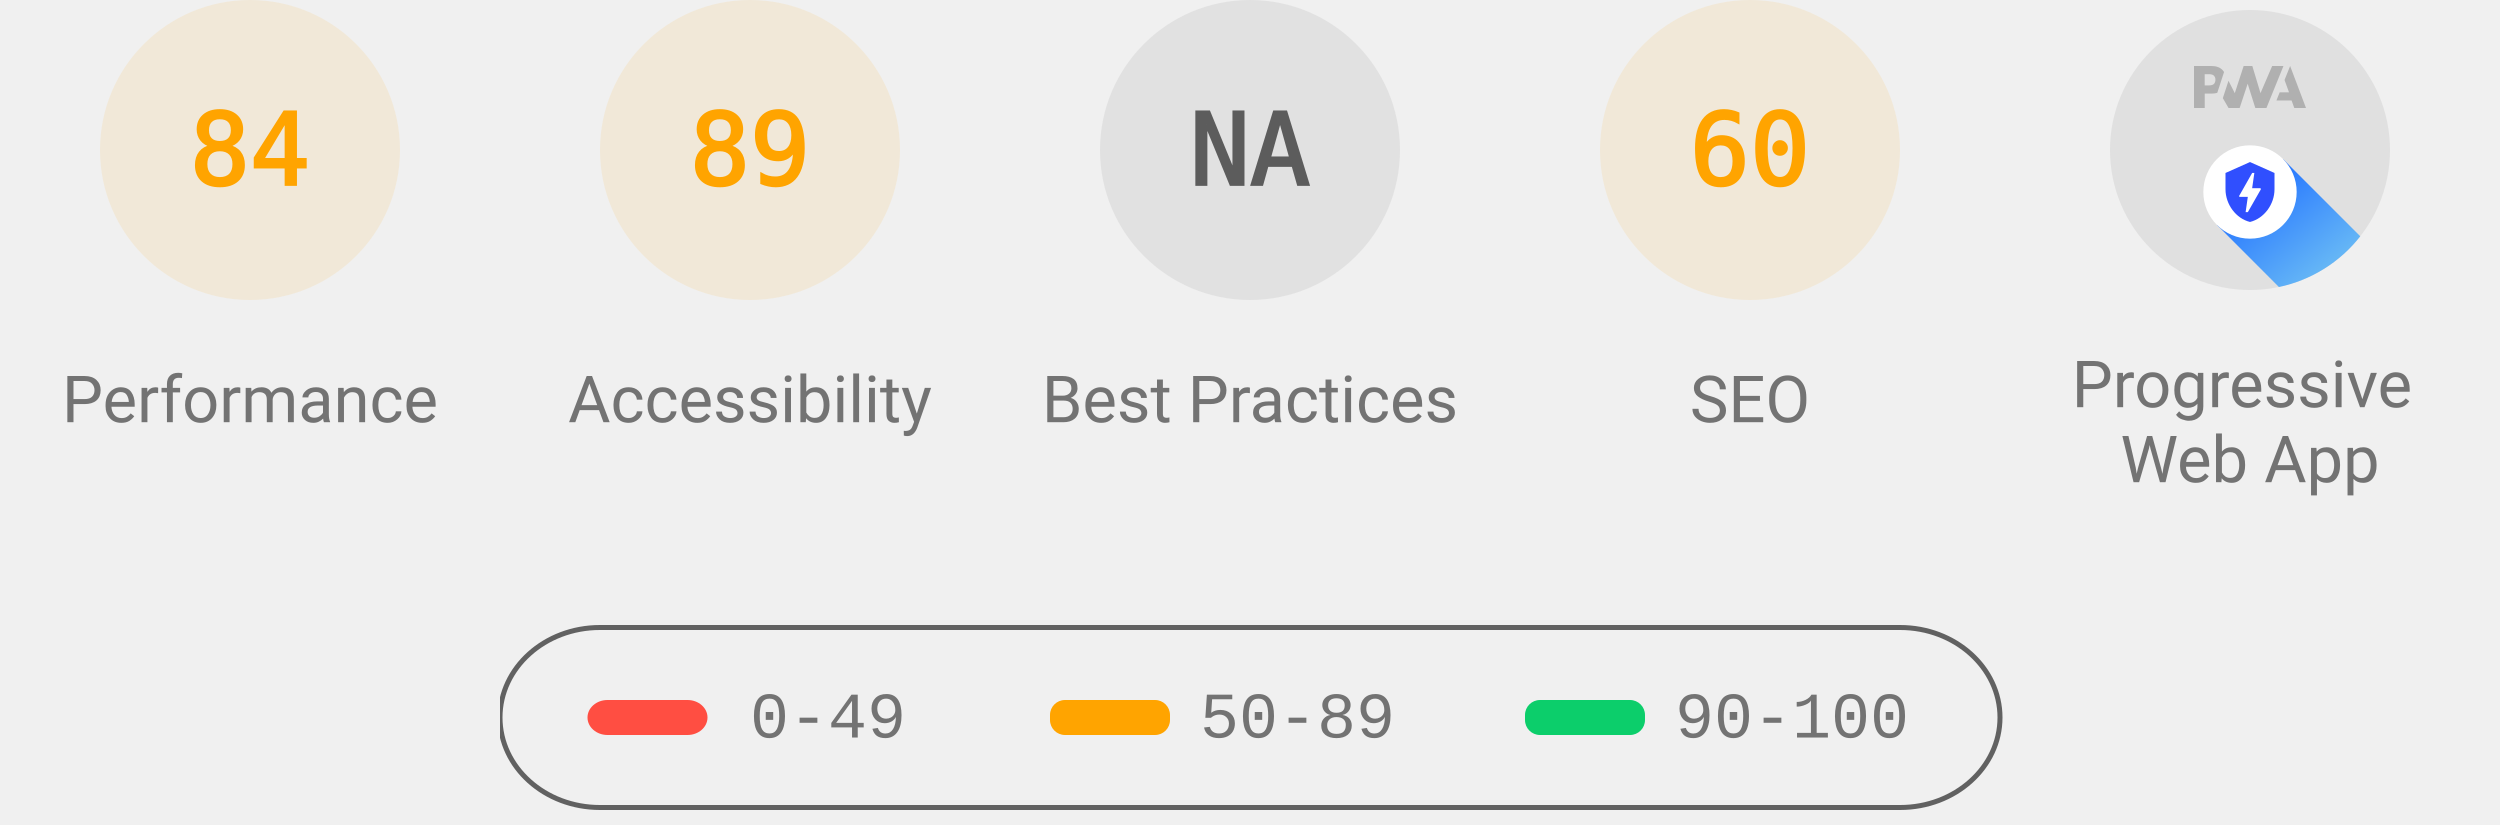
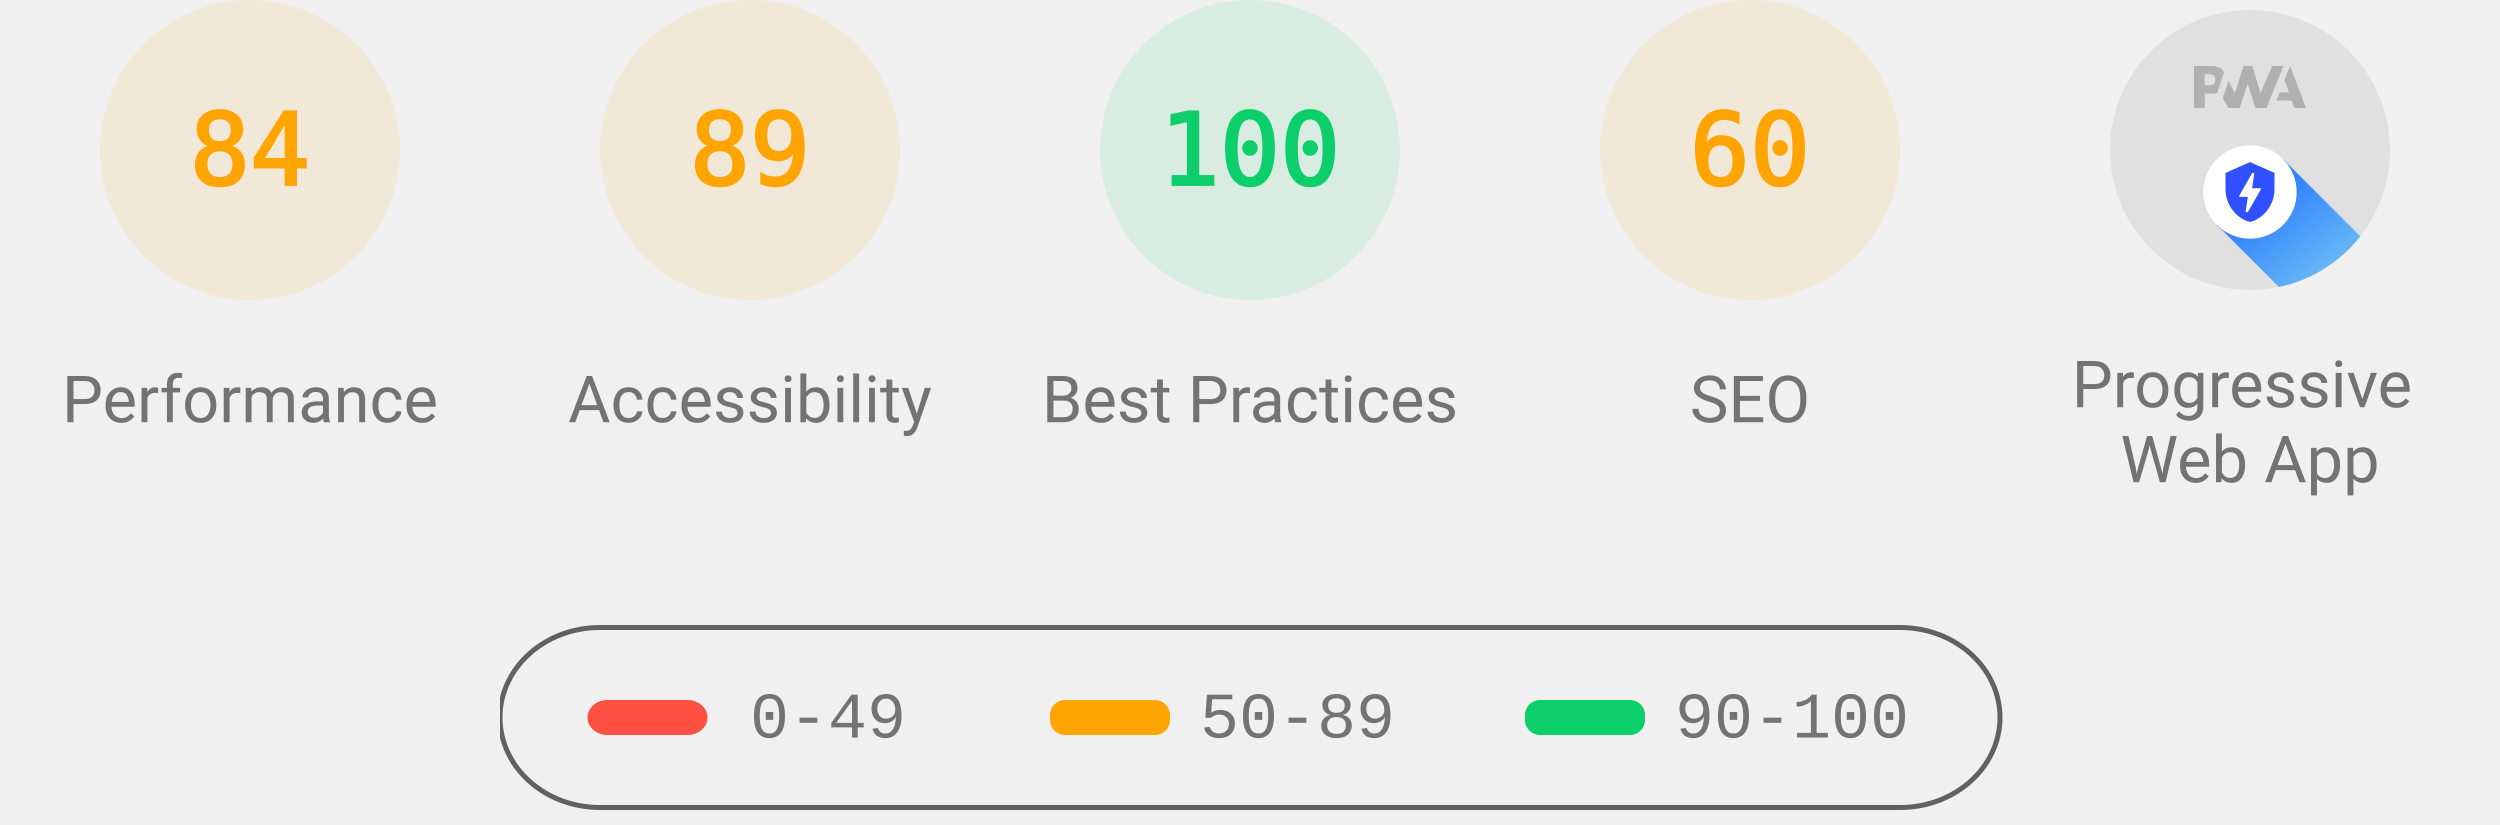
<svg xmlns="http://www.w3.org/2000/svg" class="theme--agnostic" fill="none" width="1000" height="330">
  <style>
			.gauge-base {
				opacity: 0.1
			}

			.gauge-arc {
				fill: none;
				animation-delay: 250ms;
				stroke-linecap: round;
				transform: rotate(-90deg);
				transform-origin: 100px 60px;
				animation: load-gauge 1s ease forwards
			}

			.guage-text {
				font-size: 40px;
				font-family: monospace;
				text-align: center
			}

			.guage-red {
				color: #ff4e42;
				fill: #ff4e42;
				stroke: #ff4e42
			}
			.guage-orange {
				color: #ffa400;
				fill: #ffa400;
				stroke: #ffa400
			}
			.guage-green {
				color: #0cce6b;
				fill: #0cce6b;
				stroke: #0cce6b
			}
			.theme--agnostic .guage-undefined {
				color: #5c5c5c;
				fill: #5c5c5c;
				stroke: #5c5c5c
			}
			.theme--light .guage-undefined {
				color: #1e1e1e;
				fill: #1e1e1e;
				stroke: #1e1e1e
			}
			.theme--dark .guage-undefined {
				color: #f5f5f5;
				fill: #f5f5f5;
				stroke: #f5f5f5
			}

			.guage-title {
				stroke: none;
				font-size: 26px;
				line-height: 26px;
				font-family: Roboto, Halvetica, Arial, sans-serif
			}
			.metric.guage-title {
				font-family: 'Courier New', Courier, monospace
			}
			.theme--agnostic .guage-title {
				color: #737373;
				fill: #737373
			}
			.theme--light .guage-title {
				color: #212121;
				fill: #212121
			}
			.theme--dark .guage-title {
				color: #f5f5f5;
				fill: #f5f5f5
			}

			@keyframes load-gauge {
				from {
					stroke-dasharray: 0 352.858
				}
			}
			.lh-gauge--pwa__disc {
				fill: #e0e0e0
			}
			.lh-gauge--pwa__logo {
				position: relative;
				fill: #b0b0b0
			}
			.lh-gauge--pwa__invisible {
				display: none
			}
			.lh-gauge--pwa__visible {
				display: inline
			}
			.guage-invisible {
				display: none
			}
			.lh-gauge--pwa__logo--primary-color {
				fill: #304ffe
			}
			.theme--agnostic .lh-gauge--pwa__logo--secondary-color {
				fill: #787878
			}
			.theme--light .lh-gauge--pwa__logo--secondary-color {
				fill: #3d3d3d
			}
			.theme--dark .lh-gauge--pwa__logo--secondary-color {
				fill: #d8b6b6
			}
			.theme--light #svg_2 {
				stroke: #00000022
			}
			.theme--agnostic #svg_2 {
				stroke: #616161
			}
			.theme--light #svg_2 {
				stroke: #00000022
			}
			.theme--dark #svg_2 {
				stroke: #f5f5f566
			}
		</style>
  <svg class="guage-div guage-perf guage-orange" viewBox="0 0 200 200" width="200" height="200" x="0" y="0">
    <circle class="gauge-base" r="56" cx="100" cy="60" stroke-width="8" />
    <circle class="gauge-arc guage-arc-1" r="56" cx="100" cy="60" stroke-width="8" style="stroke-dasharray: 295.561, 351.858;" />
    <text class="guage-text" x="100px" y="60px" alignment-baseline="central" dominant-baseline="central" text-anchor="middle">84</text>
    <text class="guage-title" x="100px" y="160px" alignment-baseline="central" dominant-baseline="central" text-anchor="middle">Performance</text>
  </svg>,<svg class="guage-div guage-perf guage-orange" viewBox="0 0 200 200" width="200" height="200" x="200" y="0">
    <circle class="gauge-base" r="56" cx="100" cy="60" stroke-width="8" />
    <circle class="gauge-arc guage-arc-1" r="56" cx="100" cy="60" stroke-width="8" style="stroke-dasharray: 313.154, 351.858;" />
    <text class="guage-text" x="100px" y="60px" alignment-baseline="central" dominant-baseline="central" text-anchor="middle">89</text>
    <text class="guage-title" x="100px" y="160px" alignment-baseline="central" dominant-baseline="central" text-anchor="middle">Accessibility</text>
-   </svg>,<svg class="guage-div guage-perf guage-undefined" viewBox="0 0 200 200" width="200" height="200" x="400" y="0">
+   </svg>,<svg class="guage-div guage-perf guage-green" viewBox="0 0 200 200" width="200" height="200" x="400" y="0">
    <circle class="gauge-base" r="56" cx="100" cy="60" stroke-width="8" />
    <circle class="gauge-arc guage-arc-1" r="56" cx="100" cy="60" stroke-width="8" style="stroke-dasharray: 351.858, 351.858;" />
-     <text class="guage-text" x="100px" y="60px" alignment-baseline="central" dominant-baseline="central" text-anchor="middle">NA</text>
+     <text class="guage-text" x="100px" y="60px" alignment-baseline="central" dominant-baseline="central" text-anchor="middle">100</text>
    <text class="guage-title" x="100px" y="160px" alignment-baseline="central" dominant-baseline="central" text-anchor="middle">Best Practices</text>
  </svg>,<svg class="guage-div guage-perf guage-orange" viewBox="0 0 200 200" width="200" height="200" x="600" y="0">
    <circle class="gauge-base" r="56" cx="100" cy="60" stroke-width="8" />
    <circle class="gauge-arc guage-arc-1" r="56" cx="100" cy="60" stroke-width="8" style="stroke-dasharray: 211.115, 351.858;" />
    <text class="guage-text" x="100px" y="60px" alignment-baseline="central" dominant-baseline="central" text-anchor="middle">60</text>
    <text class="guage-title" x="100px" y="160px" alignment-baseline="central" dominant-baseline="central" text-anchor="middle">SEO</text>
  </svg>,<svg class="guage-div guage-pwa" viewBox="0 0 200 200" width="200" height="200" x="800" y="0">
    <svg viewBox="0 0 60 60" width="112" height="112" x="44" y="4">
      <defs>
        <linearGradient id="lh-gauge--pwa__check-circle__gradient-0" x1="50%" y1="0%" x2="50%" y2="100%">
          <stop stop-color="#00C852" offset="0%" />
          <stop stop-color="#009688" offset="100%" />
        </linearGradient>
        <linearGradient id="lh-gauge--pwa__installable__shadow-gradient-0" x1="76.056%" x2="24.111%" y1="82.995%" y2="24.735%">
          <stop stop-color="#A5D6A7" offset="0%" />
          <stop stop-color="#80CBC4" offset="100%" />
        </linearGradient>
        <linearGradient id="lh-gauge--pwa__fast-reliable__shadow-gradient-0" x1="76.056%" y1="82.995%" x2="25.678%" y2="26.493%">
          <stop stop-color="#64B5F6" offset="0%" />
          <stop stop-color="#2979FF" offset="100%" />
        </linearGradient>
        <g id="lh-gauge--pwa__fast-reliable-badge-0">
          <circle fill="#FFFFFF" cx="10" cy="10" r="10" />
          <path fill="#304FFE" d="M10 3.58l5.25 2.34v3.5c0 3.23-2.24 6.26-5.25 7-3.01-.74-5.25-3.77-5.25-7v-3.5L10 3.58zm-.47 10.74l2.76-4.83.03-.07c.04-.08 0-.24-.22-.24h-1.64l.47-3.26h-.47l-2.7 4.77c-.02.01.05-.1-.04.05-.09.16-.1.31.18.31h1.63l-.47 3.27h.47z" />
        </g>
        <g id="lh-gauge--pwa__installable-badge-0">
          <circle fill="#FFFFFF" cx="10" cy="10" r="10" />
          <path fill="#009688" d="M10 4.167A5.835 5.835 0 0 0 4.167 10 5.835 5.835 0 0 0 10 15.833 5.835 5.835 0 0 0 15.833 10 5.835 5.835 0 0 0 10 4.167zm2.917 6.416h-2.334v2.334H9.417v-2.334H7.083V9.417h2.334V7.083h1.166v2.334h2.334v1.166z" />
        </g>
      </defs>
      <g stroke="none" fill-rule="nonzero">
        <circle class="lh-gauge--pwa__disc" cx="30" cy="30" r="30" />
        <g class="lh-gauge--pwa__logo">
          <path d="M35.66 19.39l.7-1.75h2L37.4 15 38.6 12l3.4 9h-2.51l-.58-1.61z" />
          <path d="M33.52 21l3.65-9h-2.42l-2.5 5.82L30.5 12h-1.86l-1.9 5.82-1.35-2.65-1.21 3.72L25.4 21h2.38l1.72-5.2 1.64 5.2z" />
          <path fill-rule="nonzero" d="M20.3 17.91h1.48c.45 0 .85-.05 1.2-.15l.39-1.18 1.07-3.3a2.64 2.64 0 0 0-.28-.37c-.55-.6-1.36-.91-2.42-.91H18v9h2.3V17.9zm1.96-3.84c.22.22.33.5.33.87 0 .36-.1.65-.29.87-.2.23-.59.35-1.15.35h-.86v-2.41h.87c.52 0 .89.1 1.1.32z" />
        </g>
        <rect class="lh-gauge--pwa__component lh-gauge--pwa__na-line lh-gauge--pwa__invisible" fill="#FFFFFF" x="20" y="32" width="20" height="4" rx="2" />
        <g class="lh-gauge--pwa__component lh-gauge--pwa__fast-reliable-badge lh-gauge--pwa__visible" transform="translate(20, 29)">
          <path fill="url(#lh-gauge--pwa__fast-reliable__shadow-gradient-0)" d="M33.63 19.49A30 30 0 0 1 16.2 30.36L3 17.14 17.14 3l16.49 16.49z" />
          <use href="#lh-gauge--pwa__fast-reliable-badge-0" />
        </g>
        <g class="lh-gauge--pwa__component lh-gauge--pwa__installable-badge lh-gauge--pwa__invisible" transform="translate(20, 29)">
          <path fill="url(#lh-gauge--pwa__installable__shadow-gradient-0)" d="M33.629 19.487c-4.272 5.453-10.391 9.39-17.415 10.869L3 17.142 17.142 3 33.63 19.487z" />
          <use href="#lh-gauge--pwa__installable-badge-0" />
        </g>
        <g class="lh-gauge--pwa__component lh-gauge--pwa__fast-reliable-installable-badges lh-gauge--pwa__invisible">
          <g transform="translate(8, 29)">
            <path fill="url(#lh-gauge--pwa__fast-reliable__shadow-gradient-0)" d="M16.321 30.463L3 17.143 17.142 3l22.365 22.365A29.864 29.864 0 0 1 22 31c-1.942 0-3.84-.184-5.679-.537z" />
            <use href="#lh-gauge--pwa__fast-reliable-badge-0" />
          </g>
          <g transform="translate(32, 29)">
            <path fill="url(#lh-gauge--pwa__installable__shadow-gradient-0)" d="M25.982 11.84a30.107 30.107 0 0 1-13.08 15.203L3 17.143 17.142 3l8.84 8.84z" />
            <use href="#lh-gauge--pwa__installable-badge-0" />
          </g>
        </g>
        <g class="lh-gauge--pwa__component lh-gauge--pwa__check-circle lh-gauge--pwa__invisible" transform="translate(18, 28)">
          <circle fill="#FFFFFF" cx="12" cy="12" r="12" />
          <path fill="url(#lh-gauge--pwa__check-circle__gradient-0)" d="M12 2a10 10 0 1 0 0 20 10 10 0 0 0 0-20zm-2 15l-5-5 1.41-1.41L10 14.17l7.59-7.59L19 8l-9 9z" />
        </g>
      </g>
    </svg>
    <text class="guage-title" y="160px" alignment-baseline="central" dominant-baseline="central" text-anchor="middle">
      <tspan x="100px" dy="-6px">Progressive</tspan>
      <tspan x="100px" dy="30px">Web App</tspan>
    </text>
  </svg>
  <svg width="604" height="76" x="200" y="250">
    <g>
      <rect fill="none" id="canvas_background" height="80" width="604" y="-1" x="-1" />
      <g display="none" overflow="visible" y="0" x="0" height="100%" width="100%" id="canvasGrid">
        <rect fill="url(#gridpattern)" stroke-width="0" y="0" x="0" height="100%" width="100%" />
      </g>
    </g>
    <g>
      <rect fill-opacity="0" stroke-width="2" rx="40" id="svg_2" height="72" width="600" y="1" x="0" fill="#000000" />
      <rect stroke="#000" rx="8" id="svg_3" height="14" width="48" y="30" x="35" stroke-opacity="null" stroke-width="0" fill="#ff4e42" />
      <rect stroke="#000" rx="6" id="svg_4" height="14" width="48" y="30" x="220" stroke-opacity="null" stroke-width="0" fill="#ffa400" />
      <rect stroke="#000" rx="6" id="svg_5" height="14" width="48" y="30" x="410" stroke-opacity="null" stroke-width="0" fill="#0cce6b" />
      <text class="metric guage-title" xml:space="preserve" text-anchor="start" font-size="26" id="svg_6" y="45" x="100" stroke-opacity="null" stroke-width="0" stroke="#000">0-49</text>
      <text class="metric guage-title" xml:space="preserve" text-anchor="start" font-size="26" id="svg_7" y="45" x="280" stroke-opacity="null" stroke-width="0" stroke="#000">50-89</text>
      <text class="metric guage-title" xml:space="preserve" text-anchor="start" font-size="26" id="svg_8" y="45" x="470" stroke-opacity="null" stroke-width="0" stroke="#000">90-100</text>
    </g>
  </svg>
</svg>
